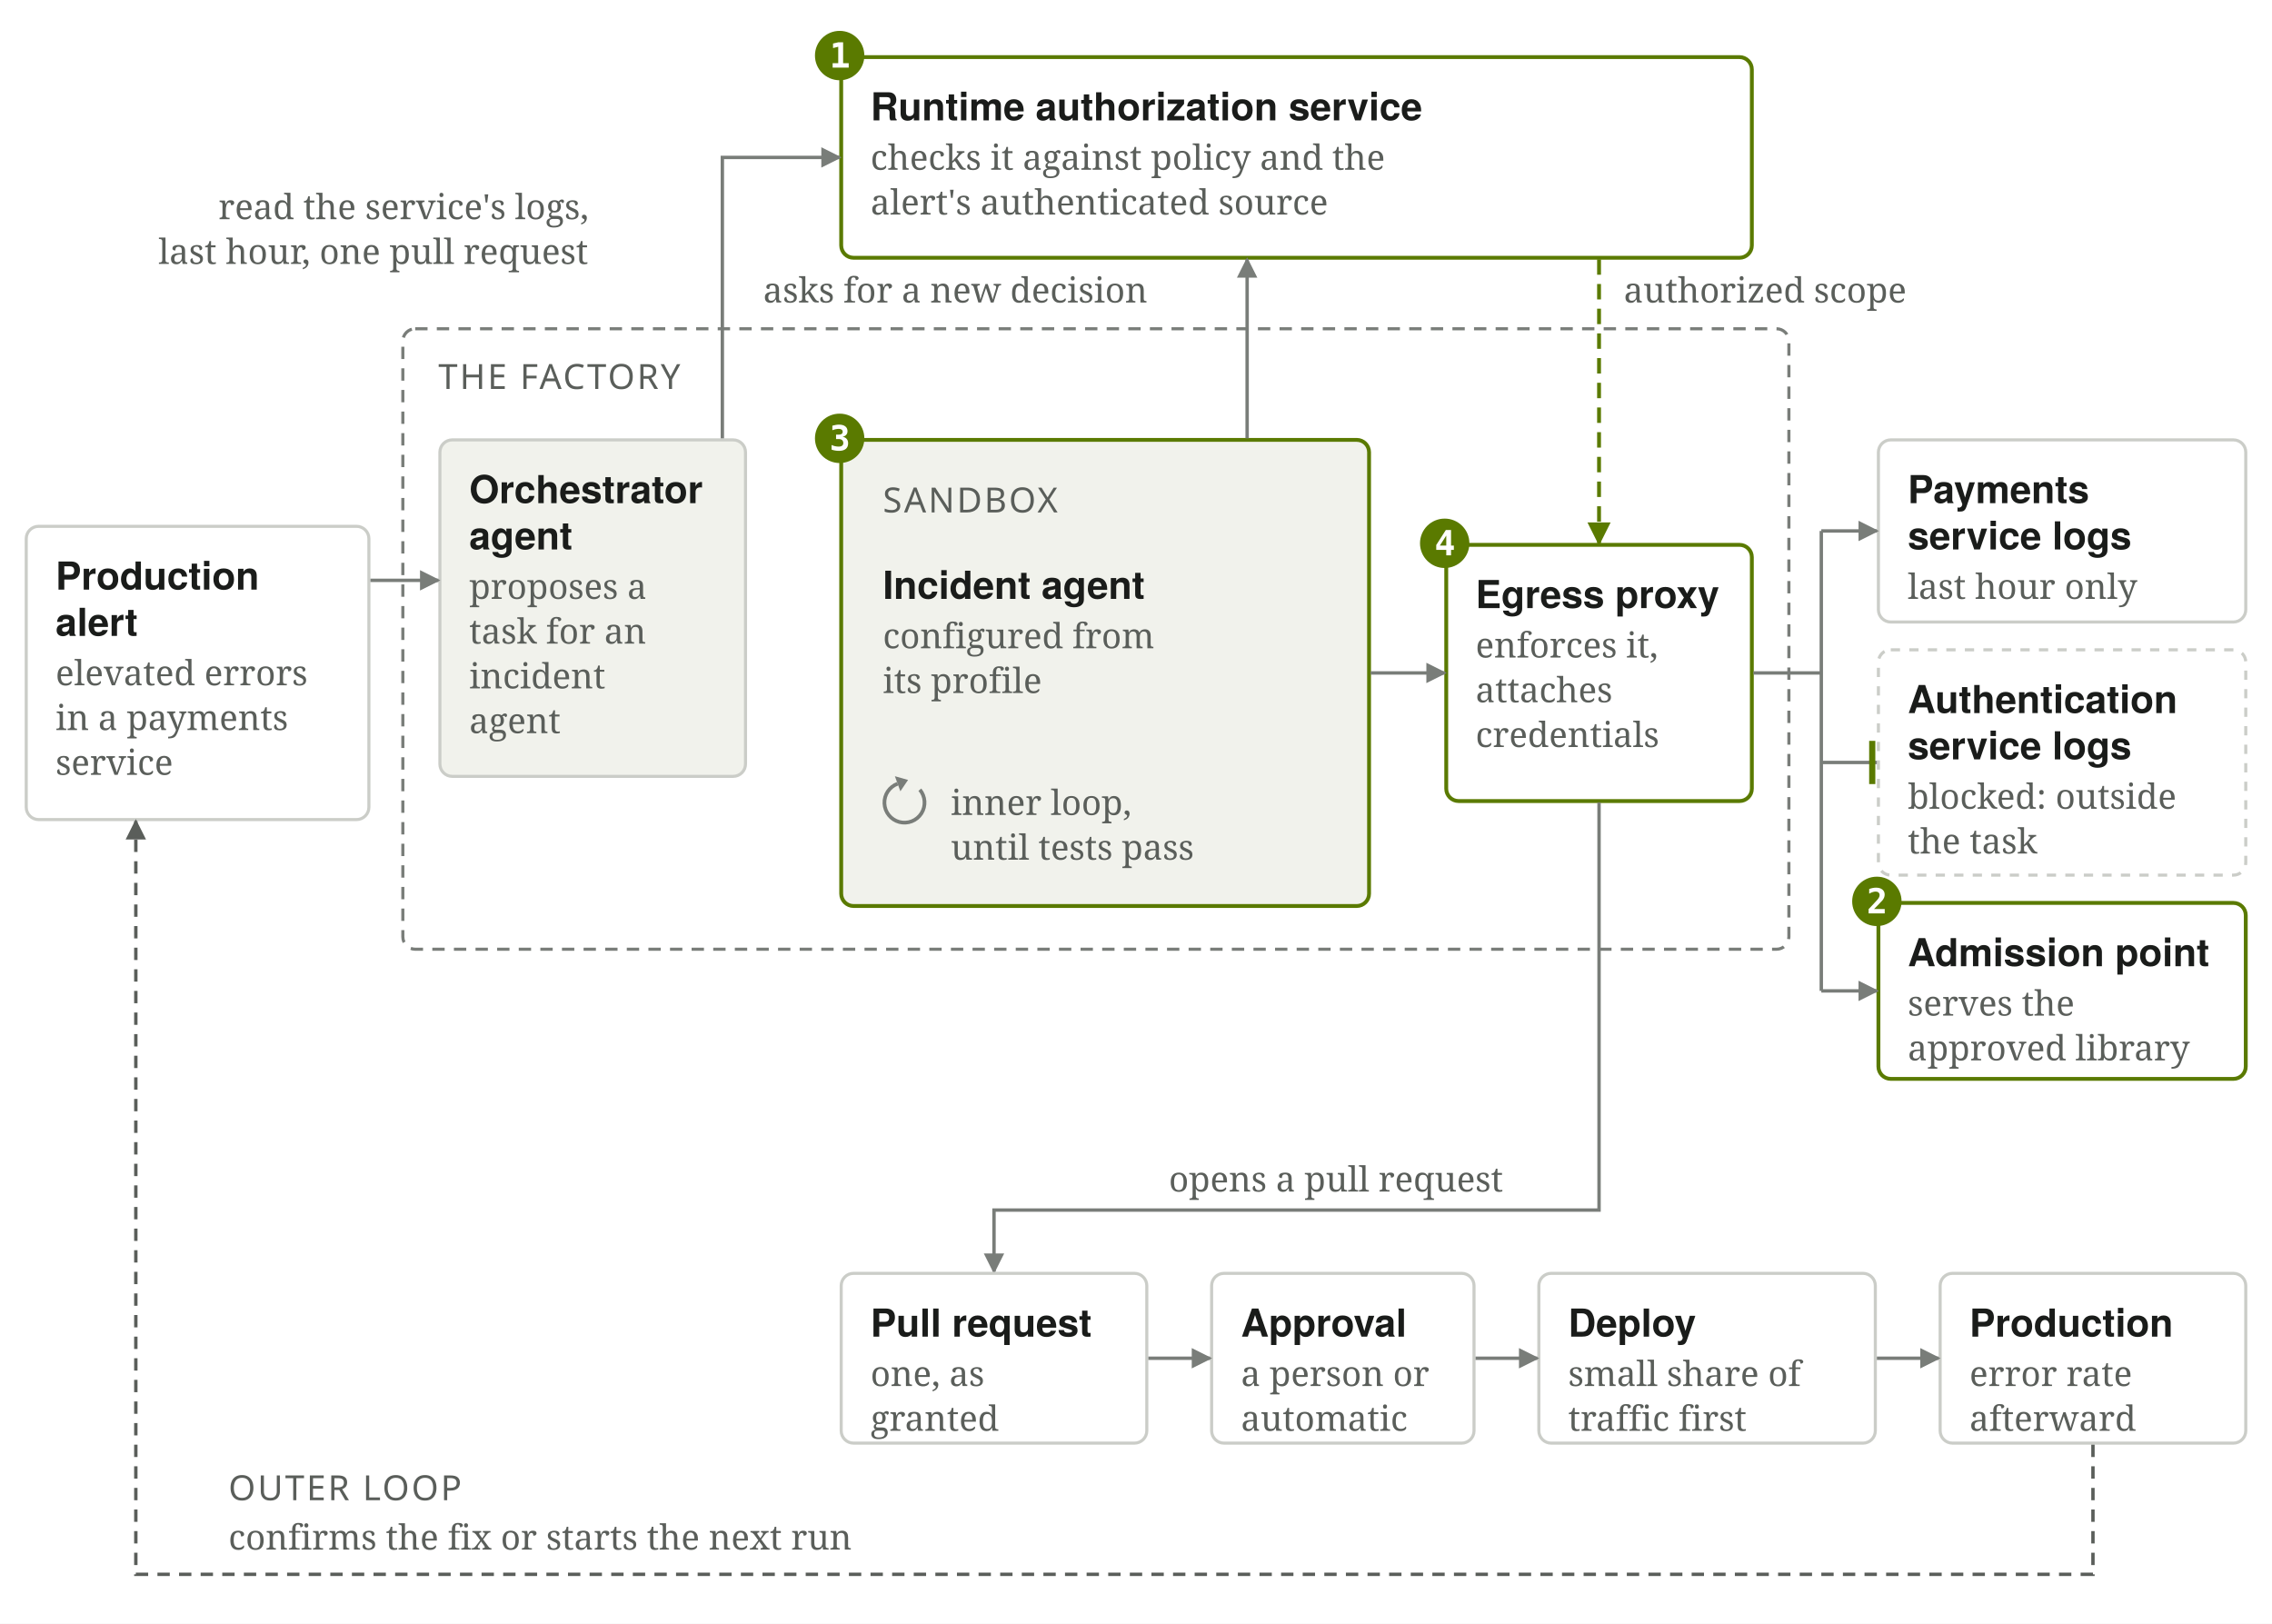
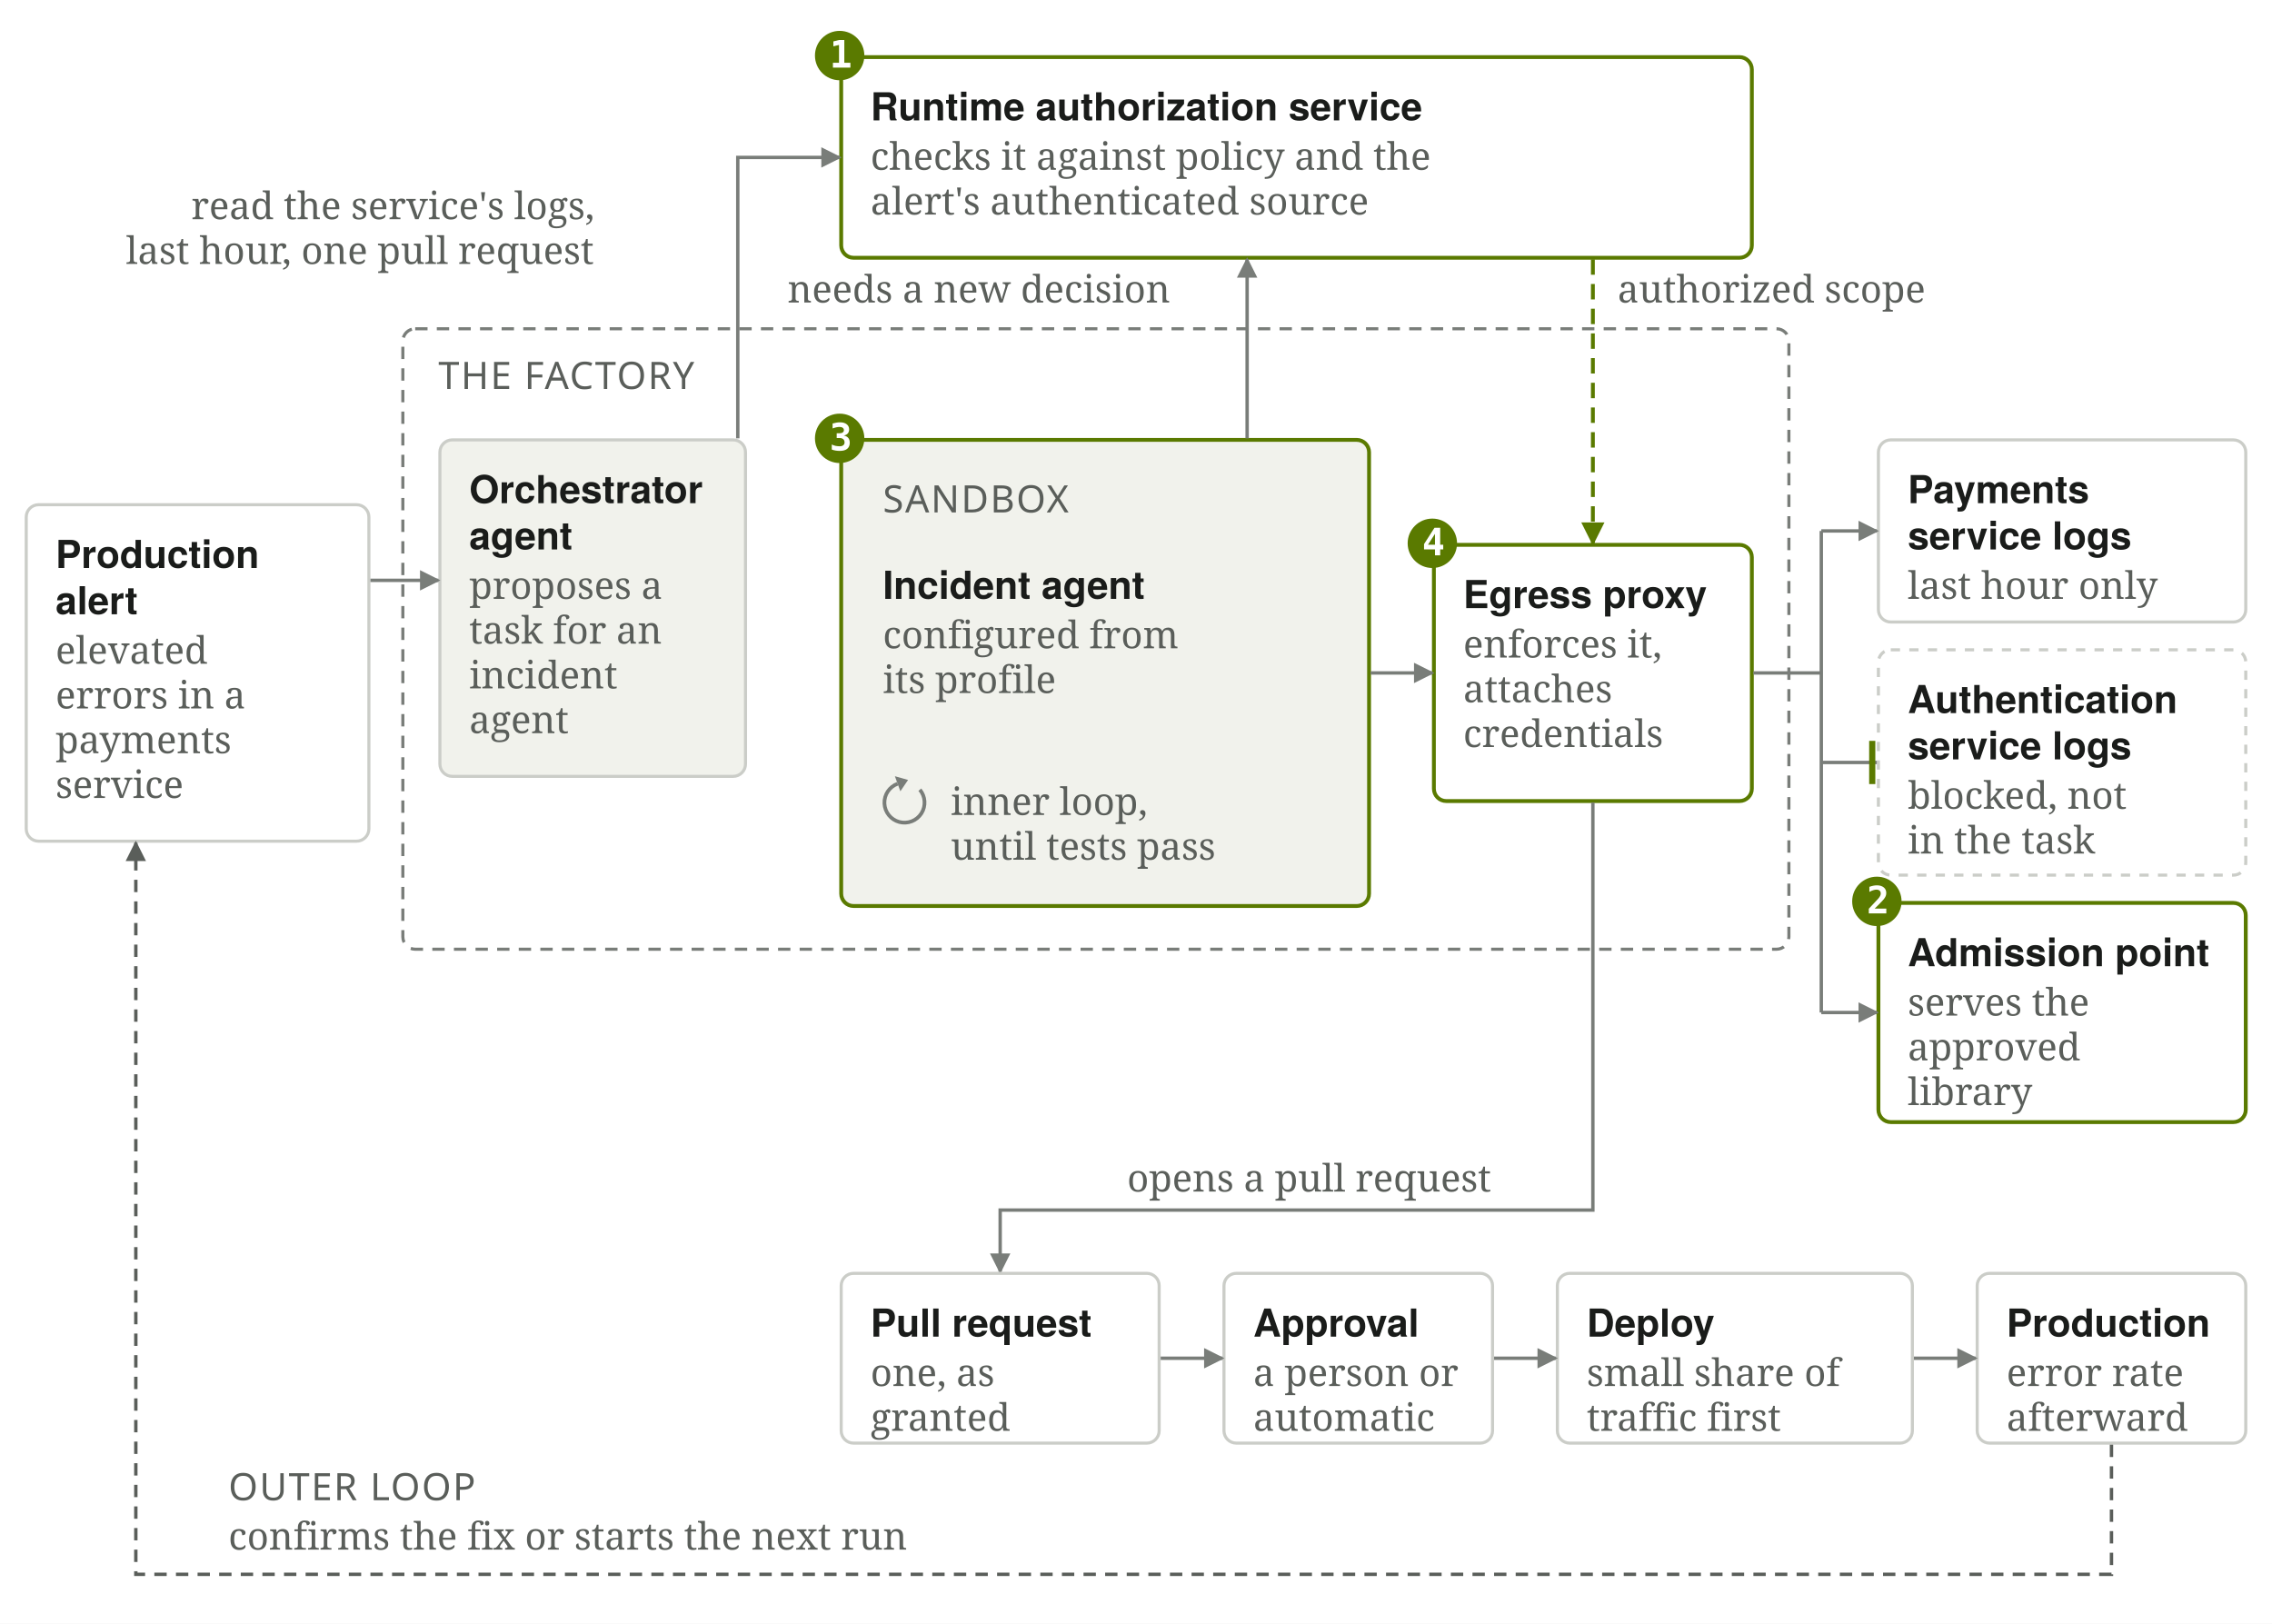
<svg xmlns="http://www.w3.org/2000/svg" viewBox="0 0 736 526" width="736" height="526" role="img" aria-labelledby="sf6-t sf6-d">
  <rect width="736" height="526" fill="#FFFFFF" />
  <defs>
    <marker id="sf6-a" viewBox="0 0 10 10" refX="9" refY="5" markerWidth="6" markerHeight="6" orient="auto-start-reverse">
      <path d="M0 0 L10 5 L0 10 z" fill="#797D79" />
    </marker>
    <marker id="sf6-g" viewBox="0 0 10 10" refX="9" refY="5" markerWidth="6" markerHeight="6" orient="auto-start-reverse">
      <path d="M0 0 L10 5 L0 10 z" fill="#5A7A00" />
    </marker>
    <marker id="sf6-s" viewBox="0 0 10 10" refX="9" refY="5" markerWidth="6" markerHeight="6" orient="auto-start-reverse">
      <path d="M0 0 L10 5 L0 10 z" fill="#5A5E5A" />
    </marker>
  </defs>
  <g transform="translate(8 8)">
    <rect x="264.5" y="10.5" width="295" height="65" rx="4" fill="none" stroke="#5A7A00" stroke-width="1.25" />
    <circle cx="264" cy="10" r="8" fill="#5A7A00" />
-     <text x="260.7" y="13.9" font-family="'IBM Plex Mono',ui-monospace,'SF Mono',Menlo,Consolas,monospace" font-size="11.25" fill="#FFFFFF" font-weight="600">1</text>
+     <text x="260.7" y="13.9" font-family="'IBM Plex Mono',ui-monospace,'SF Mono',Menlo,Consolas,monospace" font-size="12.25" fill="#FFFFFF" font-weight="600">1</text>
    <text x="274" y="31" font-family="Figtree,'Avenir Next','Helvetica Neue',sans-serif" font-size="12.5" fill="#1A1C1A" font-weight="600">Runtime authorization service</text>
-     <text x="274" y="47.0" font-family="'IBM Plex Serif',Charter,Georgia,serif" font-size="11.25" fill="#5A5E5A" font-weight="400">checks it against policy and the</text>
-     <text x="274" y="61.5" font-family="'IBM Plex Serif',Charter,Georgia,serif" font-size="11.25" fill="#5A5E5A" font-weight="400">alert's authenticated source</text>
-     <path d="M510 76 L510 168" fill="none" stroke="#5A7A00" stroke-width="1.25" stroke-dasharray="5 3" marker-end="url(#sf6-g)" />
-     <text x="518.0" y="90" font-family="'IBM Plex Serif',Charter,Georgia,serif" font-size="11.25" fill="#5A5E5A" font-weight="400">authorized scope</text>
+     <text x="274" y="47.0" font-family="'IBM Plex Serif',Charter,Georgia,serif" font-size="12.25" fill="#5A5E5A" font-weight="400">checks it against policy and the</text>
+     <text x="274" y="61.5" font-family="'IBM Plex Serif',Charter,Georgia,serif" font-size="12.25" fill="#5A5E5A" font-weight="400">alert's authenticated source</text>
+     <path d="M508 76 L508 168" fill="none" stroke="#5A7A00" stroke-width="1.25" stroke-dasharray="5 3" marker-end="url(#sf6-g)" />
+     <text x="516.0" y="90" font-family="'IBM Plex Serif',Charter,Georgia,serif" font-size="12.25" fill="#5A5E5A" font-weight="400">authorized scope</text>
    <rect x="122.5" y="98.5" width="449" height="201" rx="4" fill="none" stroke="#797D79" stroke-width="1" stroke-dasharray="4 3" />
-     <text x="134" y="118" font-family="'Chakra Petch','Avenir Next',sans-serif" font-size="11.25" fill="#5A5E5A" font-weight="500" letter-spacing="0.06em">THE FACTORY</text>
-     <rect x="0.5" y="162.5" width="111" height="95" rx="4" fill="none" stroke="#CBCDC8" stroke-width="1" />
-     <text x="10" y="183" font-family="Figtree,'Avenir Next','Helvetica Neue',sans-serif" font-size="12.5" fill="#1A1C1A" font-weight="600">Production</text>
-     <text x="10" y="198" font-family="Figtree,'Avenir Next','Helvetica Neue',sans-serif" font-size="12.5" fill="#1A1C1A" font-weight="600">alert</text>
-     <text x="10" y="214.0" font-family="'IBM Plex Serif',Charter,Georgia,serif" font-size="11.25" fill="#5A5E5A" font-weight="400">elevated errors</text>
-     <text x="10" y="228.5" font-family="'IBM Plex Serif',Charter,Georgia,serif" font-size="11.25" fill="#5A5E5A" font-weight="400">in a payments</text>
-     <text x="10" y="243.0" font-family="'IBM Plex Serif',Charter,Georgia,serif" font-size="11.25" fill="#5A5E5A" font-weight="400">service</text>
+     <text x="134" y="118" font-family="'Chakra Petch','Avenir Next',sans-serif" font-size="12.25" fill="#5A5E5A" font-weight="500" letter-spacing="0.04em">THE FACTORY</text>
+     <rect x="0.5" y="155.5" width="111" height="109" rx="4" fill="none" stroke="#CBCDC8" stroke-width="1" />
+     <text x="10" y="176" font-family="Figtree,'Avenir Next','Helvetica Neue',sans-serif" font-size="12.5" fill="#1A1C1A" font-weight="600">Production</text>
+     <text x="10" y="191" font-family="Figtree,'Avenir Next','Helvetica Neue',sans-serif" font-size="12.5" fill="#1A1C1A" font-weight="600">alert</text>
+     <text x="10" y="207.0" font-family="'IBM Plex Serif',Charter,Georgia,serif" font-size="12.25" fill="#5A5E5A" font-weight="400">elevated</text>
+     <text x="10" y="221.5" font-family="'IBM Plex Serif',Charter,Georgia,serif" font-size="12.25" fill="#5A5E5A" font-weight="400">errors in a</text>
+     <text x="10" y="236.0" font-family="'IBM Plex Serif',Charter,Georgia,serif" font-size="12.25" fill="#5A5E5A" font-weight="400">payments</text>
+     <text x="10" y="250.5" font-family="'IBM Plex Serif',Charter,Georgia,serif" font-size="12.25" fill="#5A5E5A" font-weight="400">service</text>
    <rect x="134.5" y="134.5" width="99" height="109" rx="4" fill="#F1F2EC" stroke="#CBCDC8" stroke-width="1" />
    <text x="144" y="155" font-family="Figtree,'Avenir Next','Helvetica Neue',sans-serif" font-size="12.5" fill="#1A1C1A" font-weight="600">Orchestrator</text>
    <text x="144" y="170" font-family="Figtree,'Avenir Next','Helvetica Neue',sans-serif" font-size="12.5" fill="#1A1C1A" font-weight="600">agent</text>
-     <text x="144" y="186.0" font-family="'IBM Plex Serif',Charter,Georgia,serif" font-size="11.25" fill="#5A5E5A" font-weight="400">proposes a</text>
-     <text x="144" y="200.5" font-family="'IBM Plex Serif',Charter,Georgia,serif" font-size="11.25" fill="#5A5E5A" font-weight="400">task for an</text>
-     <text x="144" y="215.0" font-family="'IBM Plex Serif',Charter,Georgia,serif" font-size="11.25" fill="#5A5E5A" font-weight="400">incident</text>
-     <text x="144" y="229.5" font-family="'IBM Plex Serif',Charter,Georgia,serif" font-size="11.25" fill="#5A5E5A" font-weight="400">agent</text>
+     <text x="144" y="186.0" font-family="'IBM Plex Serif',Charter,Georgia,serif" font-size="12.25" fill="#5A5E5A" font-weight="400">proposes a</text>
+     <text x="144" y="200.5" font-family="'IBM Plex Serif',Charter,Georgia,serif" font-size="12.25" fill="#5A5E5A" font-weight="400">task for an</text>
+     <text x="144" y="215.0" font-family="'IBM Plex Serif',Charter,Georgia,serif" font-size="12.25" fill="#5A5E5A" font-weight="400">incident</text>
+     <text x="144" y="229.5" font-family="'IBM Plex Serif',Charter,Georgia,serif" font-size="12.25" fill="#5A5E5A" font-weight="400">agent</text>
    <path d="M112 180 L134 180" fill="none" stroke="#797D79" stroke-width="1.1" marker-end="url(#sf6-a)" />
-     <path d="M226 134 L226 43 L264 43" fill="none" stroke="#797D79" stroke-width="1.1" marker-end="url(#sf6-a)" />
-     <text x="62.75" y="63.0" font-family="'IBM Plex Serif',Charter,Georgia,serif" font-size="11.25" fill="#5A5E5A" font-weight="400">read the service's logs,</text>
-     <text x="43.344" y="77.5" font-family="'IBM Plex Serif',Charter,Georgia,serif" font-size="11.25" fill="#5A5E5A" font-weight="400">last hour, one pull request</text>
+     <path d="M231 134 L231 43 L264 43" fill="none" stroke="#797D79" stroke-width="1.1" marker-end="url(#sf6-a)" />
+     <text x="53.95" y="63.0" font-family="'IBM Plex Serif',Charter,Georgia,serif" font-size="12.25" fill="#5A5E5A" font-weight="400">read the service's logs,</text>
+     <text x="32.819" y="77.5" font-family="'IBM Plex Serif',Charter,Georgia,serif" font-size="12.25" fill="#5A5E5A" font-weight="400">last hour, one pull request</text>
    <rect x="264.5" y="134.5" width="171" height="151" rx="4" fill="#F1F2EC" stroke="#5A7A00" stroke-width="1.25" />
    <circle cx="264" cy="134" r="8" fill="#5A7A00" />
-     <text x="260.7" y="137.9" font-family="'IBM Plex Mono',ui-monospace,'SF Mono',Menlo,Consolas,monospace" font-size="11.25" fill="#FFFFFF" font-weight="600">3</text>
-     <text x="278" y="158" font-family="'Chakra Petch','Avenir Next',sans-serif" font-size="11.25" fill="#5A5E5A" font-weight="500" letter-spacing="0.06em">SANDBOX</text>
+     <text x="260.7" y="137.9" font-family="'IBM Plex Mono',ui-monospace,'SF Mono',Menlo,Consolas,monospace" font-size="12.25" fill="#FFFFFF" font-weight="600">3</text>
+     <text x="278" y="158" font-family="'Chakra Petch','Avenir Next',sans-serif" font-size="12.25" fill="#5A5E5A" font-weight="500" letter-spacing="0.04em">SANDBOX</text>
    <text x="278" y="186" font-family="Figtree,'Avenir Next','Helvetica Neue',sans-serif" font-size="12.5" fill="#1A1C1A" font-weight="600">Incident agent</text>
-     <text x="278" y="202" font-family="'IBM Plex Serif',Charter,Georgia,serif" font-size="11.25" fill="#5A5E5A" font-weight="400">configured from</text>
-     <text x="278" y="216.5" font-family="'IBM Plex Serif',Charter,Georgia,serif" font-size="11.25" fill="#5A5E5A" font-weight="400">its profile</text>
+     <text x="278" y="202" font-family="'IBM Plex Serif',Charter,Georgia,serif" font-size="12.25" fill="#5A5E5A" font-weight="400">configured from</text>
+     <text x="278" y="216.5" font-family="'IBM Plex Serif',Charter,Georgia,serif" font-size="12.25" fill="#5A5E5A" font-weight="400">its profile</text>
    <path d="M289.98 247.82 A6.5 6.5 0 1 1 282.78 245.89" fill="none" stroke="#797D79" stroke-width="1.2" />
    <path d="M286.16 244.66 L283.67 248.34 L281.89 243.45 z" fill="#797D79" />
-     <text x="300" y="256" font-family="'IBM Plex Serif',Charter,Georgia,serif" font-size="11.25" fill="#5A5E5A" font-weight="400">inner loop,</text>
-     <text x="300" y="270.5" font-family="'IBM Plex Serif',Charter,Georgia,serif" font-size="11.25" fill="#5A5E5A" font-weight="400">until tests pass</text>
+     <text x="300" y="256" font-family="'IBM Plex Serif',Charter,Georgia,serif" font-size="12.25" fill="#5A5E5A" font-weight="400">inner loop,</text>
+     <text x="300" y="270.5" font-family="'IBM Plex Serif',Charter,Georgia,serif" font-size="12.25" fill="#5A5E5A" font-weight="400">until tests pass</text>
    <path d="M396 134 L396 76" fill="none" stroke="#797D79" stroke-width="1.1" marker-end="url(#sf6-a)" />
-     <text x="239.219" y="90" font-family="'IBM Plex Serif',Charter,Georgia,serif" font-size="11.25" fill="#5A5E5A" font-weight="400">asks for a new decision</text>
-     <rect x="460.5" y="168.5" width="99" height="83" rx="4" fill="none" stroke="#5A7A00" stroke-width="1.25" />
-     <circle cx="460" cy="168" r="8" fill="#5A7A00" />
-     <text x="456.7" y="171.9" font-family="'IBM Plex Mono',ui-monospace,'SF Mono',Menlo,Consolas,monospace" font-size="11.25" fill="#FFFFFF" font-weight="600">4</text>
-     <text x="470" y="189" font-family="Figtree,'Avenir Next','Helvetica Neue',sans-serif" font-size="12.5" fill="#1A1C1A" font-weight="600">Egress proxy</text>
-     <text x="470" y="205.0" font-family="'IBM Plex Serif',Charter,Georgia,serif" font-size="11.25" fill="#5A5E5A" font-weight="400">enforces it,</text>
-     <text x="470" y="219.5" font-family="'IBM Plex Serif',Charter,Georgia,serif" font-size="11.25" fill="#5A5E5A" font-weight="400">attaches</text>
-     <text x="470" y="234.0" font-family="'IBM Plex Serif',Charter,Georgia,serif" font-size="11.25" fill="#5A5E5A" font-weight="400">credentials</text>
-     <path d="M436 210 L460 210" fill="none" stroke="#797D79" stroke-width="1.1" marker-end="url(#sf6-a)" />
+     <text x="247.125" y="90" font-family="'IBM Plex Serif',Charter,Georgia,serif" font-size="12.25" fill="#5A5E5A" font-weight="400">needs a new decision</text>
+     <rect x="456.5" y="168.5" width="103" height="83" rx="4" fill="none" stroke="#5A7A00" stroke-width="1.25" />
+     <circle cx="456" cy="168" r="8" fill="#5A7A00" />
+     <text x="452.7" y="171.9" font-family="'IBM Plex Mono',ui-monospace,'SF Mono',Menlo,Consolas,monospace" font-size="12.25" fill="#FFFFFF" font-weight="600">4</text>
+     <text x="466" y="189" font-family="Figtree,'Avenir Next','Helvetica Neue',sans-serif" font-size="12.5" fill="#1A1C1A" font-weight="600">Egress proxy</text>
+     <text x="466" y="205.0" font-family="'IBM Plex Serif',Charter,Georgia,serif" font-size="12.25" fill="#5A5E5A" font-weight="400">enforces it,</text>
+     <text x="466" y="219.5" font-family="'IBM Plex Serif',Charter,Georgia,serif" font-size="12.25" fill="#5A5E5A" font-weight="400">attaches</text>
+     <text x="466" y="234.0" font-family="'IBM Plex Serif',Charter,Georgia,serif" font-size="12.25" fill="#5A5E5A" font-weight="400">credentials</text>
+     <path d="M436 210 L456 210" fill="none" stroke="#797D79" stroke-width="1.1" marker-end="url(#sf6-a)" />
    <rect x="600.5" y="134.5" width="119" height="59" rx="4" fill="none" stroke="#CBCDC8" stroke-width="1" />
    <text x="610" y="155" font-family="Figtree,'Avenir Next','Helvetica Neue',sans-serif" font-size="12.5" fill="#1A1C1A" font-weight="600">Payments</text>
    <text x="610" y="170" font-family="Figtree,'Avenir Next','Helvetica Neue',sans-serif" font-size="12.5" fill="#1A1C1A" font-weight="600">service logs</text>
-     <text x="610" y="186.0" font-family="'IBM Plex Serif',Charter,Georgia,serif" font-size="11.25" fill="#5A5E5A" font-weight="400">last hour only</text>
+     <text x="610" y="186.0" font-family="'IBM Plex Serif',Charter,Georgia,serif" font-size="12.25" fill="#5A5E5A" font-weight="400">last hour only</text>
    <rect x="600.5" y="202.5" width="119" height="73" rx="4" fill="none" stroke="#CBCDC8" stroke-width="1" stroke-dasharray="3 3" />
    <text x="610" y="223" font-family="Figtree,'Avenir Next','Helvetica Neue',sans-serif" font-size="12.5" fill="#1A1C1A" font-weight="600">Authentication</text>
    <text x="610" y="238" font-family="Figtree,'Avenir Next','Helvetica Neue',sans-serif" font-size="12.5" fill="#1A1C1A" font-weight="600">service logs</text>
-     <text x="610" y="254.0" font-family="'IBM Plex Serif',Charter,Georgia,serif" font-size="11.25" fill="#5A5E5A" font-weight="400">blocked: outside</text>
-     <text x="610" y="268.5" font-family="'IBM Plex Serif',Charter,Georgia,serif" font-size="11.25" fill="#5A5E5A" font-weight="400">the task</text>
-     <rect x="600.5" y="284.5" width="119" height="57" rx="4" fill="none" stroke="#5A7A00" stroke-width="1.25" />
+     <text x="610" y="254.0" font-family="'IBM Plex Serif',Charter,Georgia,serif" font-size="12.25" fill="#5A5E5A" font-weight="400">blocked, not</text>
+     <text x="610" y="268.5" font-family="'IBM Plex Serif',Charter,Georgia,serif" font-size="12.25" fill="#5A5E5A" font-weight="400">in the task</text>
+     <rect x="600.5" y="284.5" width="119" height="71" rx="4" fill="none" stroke="#5A7A00" stroke-width="1.25" />
    <circle cx="600" cy="284" r="8" fill="#5A7A00" />
-     <text x="596.7" y="287.9" font-family="'IBM Plex Mono',ui-monospace,'SF Mono',Menlo,Consolas,monospace" font-size="11.25" fill="#FFFFFF" font-weight="600">2</text>
+     <text x="596.7" y="287.9" font-family="'IBM Plex Mono',ui-monospace,'SF Mono',Menlo,Consolas,monospace" font-size="12.25" fill="#FFFFFF" font-weight="600">2</text>
    <text x="610" y="305" font-family="Figtree,'Avenir Next','Helvetica Neue',sans-serif" font-size="12.5" fill="#1A1C1A" font-weight="600">Admission point</text>
-     <text x="610" y="321.0" font-family="'IBM Plex Serif',Charter,Georgia,serif" font-size="11.25" fill="#5A5E5A" font-weight="400">serves the</text>
-     <text x="610" y="335.5" font-family="'IBM Plex Serif',Charter,Georgia,serif" font-size="11.25" fill="#5A5E5A" font-weight="400">approved library</text>
+     <text x="610" y="321.0" font-family="'IBM Plex Serif',Charter,Georgia,serif" font-size="12.25" fill="#5A5E5A" font-weight="400">serves the</text>
+     <text x="610" y="335.5" font-family="'IBM Plex Serif',Charter,Georgia,serif" font-size="12.25" fill="#5A5E5A" font-weight="400">approved</text>
+     <text x="610" y="350.0" font-family="'IBM Plex Serif',Charter,Georgia,serif" font-size="12.25" fill="#5A5E5A" font-weight="400">library</text>
    <path d="M560 210 L582 210" fill="none" stroke="#797D79" stroke-width="1.1" />
-     <path d="M582 164 L582 313" fill="none" stroke="#797D79" stroke-width="1.1" />
+     <path d="M582 164 L582 320" fill="none" stroke="#797D79" stroke-width="1.1" />
    <path d="M582 164 L600 164" fill="none" stroke="#797D79" stroke-width="1.1" marker-end="url(#sf6-a)" />
    <path d="M582 239 L600 239" fill="none" stroke="#797D79" stroke-width="1.1" />
    <path d="M598.5 232 L598.5 246" stroke="#5A7A00" stroke-width="2" />
-     <path d="M582 313 L600 313" fill="none" stroke="#797D79" stroke-width="1.1" marker-end="url(#sf6-a)" />
-     <path d="M510 252 L510 384 L314 384 L314 404" fill="none" stroke="#797D79" stroke-width="1.1" marker-end="url(#sf6-a)" />
-     <text x="370.625" y="378" font-family="'IBM Plex Serif',Charter,Georgia,serif" font-size="11.25" fill="#5A5E5A" font-weight="400">opens a pull request</text>
-     <rect x="264.5" y="404.5" width="99" height="55" rx="4" fill="none" stroke="#CBCDC8" stroke-width="1" />
+     <path d="M582 320 L600 320" fill="none" stroke="#797D79" stroke-width="1.1" marker-end="url(#sf6-a)" />
+     <path d="M508 252 L508 384 L316 384 L316 404" fill="none" stroke="#797D79" stroke-width="1.1" marker-end="url(#sf6-a)" />
+     <text x="357.125" y="378" font-family="'IBM Plex Serif',Charter,Georgia,serif" font-size="12.25" fill="#5A5E5A" font-weight="400">opens a pull request</text>
+     <rect x="264.5" y="404.5" width="103" height="55" rx="4" fill="none" stroke="#CBCDC8" stroke-width="1" />
    <text x="274" y="425" font-family="Figtree,'Avenir Next','Helvetica Neue',sans-serif" font-size="12.5" fill="#1A1C1A" font-weight="600">Pull request</text>
-     <text x="274" y="441.0" font-family="'IBM Plex Serif',Charter,Georgia,serif" font-size="11.25" fill="#5A5E5A" font-weight="400">one, as</text>
-     <text x="274" y="455.5" font-family="'IBM Plex Serif',Charter,Georgia,serif" font-size="11.25" fill="#5A5E5A" font-weight="400">granted</text>
-     <rect x="384.5" y="404.5" width="85" height="55" rx="4" fill="none" stroke="#CBCDC8" stroke-width="1" />
-     <text x="394" y="425" font-family="Figtree,'Avenir Next','Helvetica Neue',sans-serif" font-size="12.5" fill="#1A1C1A" font-weight="600">Approval</text>
-     <text x="394" y="441.0" font-family="'IBM Plex Serif',Charter,Georgia,serif" font-size="11.25" fill="#5A5E5A" font-weight="400">a person or</text>
-     <text x="394" y="455.5" font-family="'IBM Plex Serif',Charter,Georgia,serif" font-size="11.25" fill="#5A5E5A" font-weight="400">automatic</text>
-     <rect x="490.5" y="404.5" width="109" height="55" rx="4" fill="none" stroke="#CBCDC8" stroke-width="1" />
-     <text x="500" y="425" font-family="Figtree,'Avenir Next','Helvetica Neue',sans-serif" font-size="12.5" fill="#1A1C1A" font-weight="600">Deploy</text>
-     <text x="500" y="441.0" font-family="'IBM Plex Serif',Charter,Georgia,serif" font-size="11.25" fill="#5A5E5A" font-weight="400">small share of</text>
-     <text x="500" y="455.5" font-family="'IBM Plex Serif',Charter,Georgia,serif" font-size="11.25" fill="#5A5E5A" font-weight="400">traffic first</text>
-     <rect x="620.5" y="404.5" width="99" height="55" rx="4" fill="none" stroke="#CBCDC8" stroke-width="1" />
-     <text x="630" y="425" font-family="Figtree,'Avenir Next','Helvetica Neue',sans-serif" font-size="12.5" fill="#1A1C1A" font-weight="600">Production</text>
-     <text x="630" y="441.0" font-family="'IBM Plex Serif',Charter,Georgia,serif" font-size="11.25" fill="#5A5E5A" font-weight="400">error rate</text>
-     <text x="630" y="455.5" font-family="'IBM Plex Serif',Charter,Georgia,serif" font-size="11.25" fill="#5A5E5A" font-weight="400">afterward</text>
-     <path d="M364 432 L384 432" fill="none" stroke="#797D79" stroke-width="1.1" marker-end="url(#sf6-a)" />
-     <path d="M470 432 L490 432" fill="none" stroke="#797D79" stroke-width="1.1" marker-end="url(#sf6-a)" />
-     <path d="M600 432 L620 432" fill="none" stroke="#797D79" stroke-width="1.1" marker-end="url(#sf6-a)" />
-     <path d="M670 460 L670 502 L36 502 L36 258" fill="none" stroke="#5A5E5A" stroke-width="1.1" stroke-dasharray="4 3" marker-end="url(#sf6-s)" />
-     <text x="66" y="478" font-family="'Chakra Petch','Avenir Next',sans-serif" font-size="11.25" fill="#5A5E5A" font-weight="500" letter-spacing="0.06em">OUTER LOOP</text>
-     <text x="66" y="494" font-family="'IBM Plex Serif',Charter,Georgia,serif" font-size="11.25" fill="#5A5E5A" font-weight="400">confirms the fix or starts the next run</text>
+     <text x="274" y="441.0" font-family="'IBM Plex Serif',Charter,Georgia,serif" font-size="12.25" fill="#5A5E5A" font-weight="400">one, as</text>
+     <text x="274" y="455.5" font-family="'IBM Plex Serif',Charter,Georgia,serif" font-size="12.25" fill="#5A5E5A" font-weight="400">granted</text>
+     <rect x="388.5" y="404.5" width="87" height="55" rx="4" fill="none" stroke="#CBCDC8" stroke-width="1" />
+     <text x="398" y="425" font-family="Figtree,'Avenir Next','Helvetica Neue',sans-serif" font-size="12.5" fill="#1A1C1A" font-weight="600">Approval</text>
+     <text x="398" y="441.0" font-family="'IBM Plex Serif',Charter,Georgia,serif" font-size="12.25" fill="#5A5E5A" font-weight="400">a person or</text>
+     <text x="398" y="455.5" font-family="'IBM Plex Serif',Charter,Georgia,serif" font-size="12.25" fill="#5A5E5A" font-weight="400">automatic</text>
+     <rect x="496.5" y="404.5" width="115" height="55" rx="4" fill="none" stroke="#CBCDC8" stroke-width="1" />
+     <text x="506" y="425" font-family="Figtree,'Avenir Next','Helvetica Neue',sans-serif" font-size="12.5" fill="#1A1C1A" font-weight="600">Deploy</text>
+     <text x="506" y="441.0" font-family="'IBM Plex Serif',Charter,Georgia,serif" font-size="12.25" fill="#5A5E5A" font-weight="400">small share of</text>
+     <text x="506" y="455.5" font-family="'IBM Plex Serif',Charter,Georgia,serif" font-size="12.25" fill="#5A5E5A" font-weight="400">traffic first</text>
+     <rect x="632.5" y="404.5" width="87" height="55" rx="4" fill="none" stroke="#CBCDC8" stroke-width="1" />
+     <text x="642" y="425" font-family="Figtree,'Avenir Next','Helvetica Neue',sans-serif" font-size="12.5" fill="#1A1C1A" font-weight="600">Production</text>
+     <text x="642" y="441.0" font-family="'IBM Plex Serif',Charter,Georgia,serif" font-size="12.25" fill="#5A5E5A" font-weight="400">error rate</text>
+     <text x="642" y="455.5" font-family="'IBM Plex Serif',Charter,Georgia,serif" font-size="12.25" fill="#5A5E5A" font-weight="400">afterward</text>
+     <path d="M368 432 L388 432" fill="none" stroke="#797D79" stroke-width="1.1" marker-end="url(#sf6-a)" />
+     <path d="M476 432 L496 432" fill="none" stroke="#797D79" stroke-width="1.1" marker-end="url(#sf6-a)" />
+     <path d="M612 432 L632 432" fill="none" stroke="#797D79" stroke-width="1.1" marker-end="url(#sf6-a)" />
+     <path d="M676 460 L676 502 L36 502 L36 265" fill="none" stroke="#5A5E5A" stroke-width="1.1" stroke-dasharray="4 3" marker-end="url(#sf6-s)" />
+     <text x="66" y="478" font-family="'Chakra Petch','Avenir Next',sans-serif" font-size="12.25" fill="#5A5E5A" font-weight="500" letter-spacing="0.04em">OUTER LOOP</text>
+     <text x="66" y="494" font-family="'IBM Plex Serif',Charter,Georgia,serif" font-size="12.25" fill="#5A5E5A" font-weight="400">confirms the fix or starts the next run</text>
  </g>
</svg>
